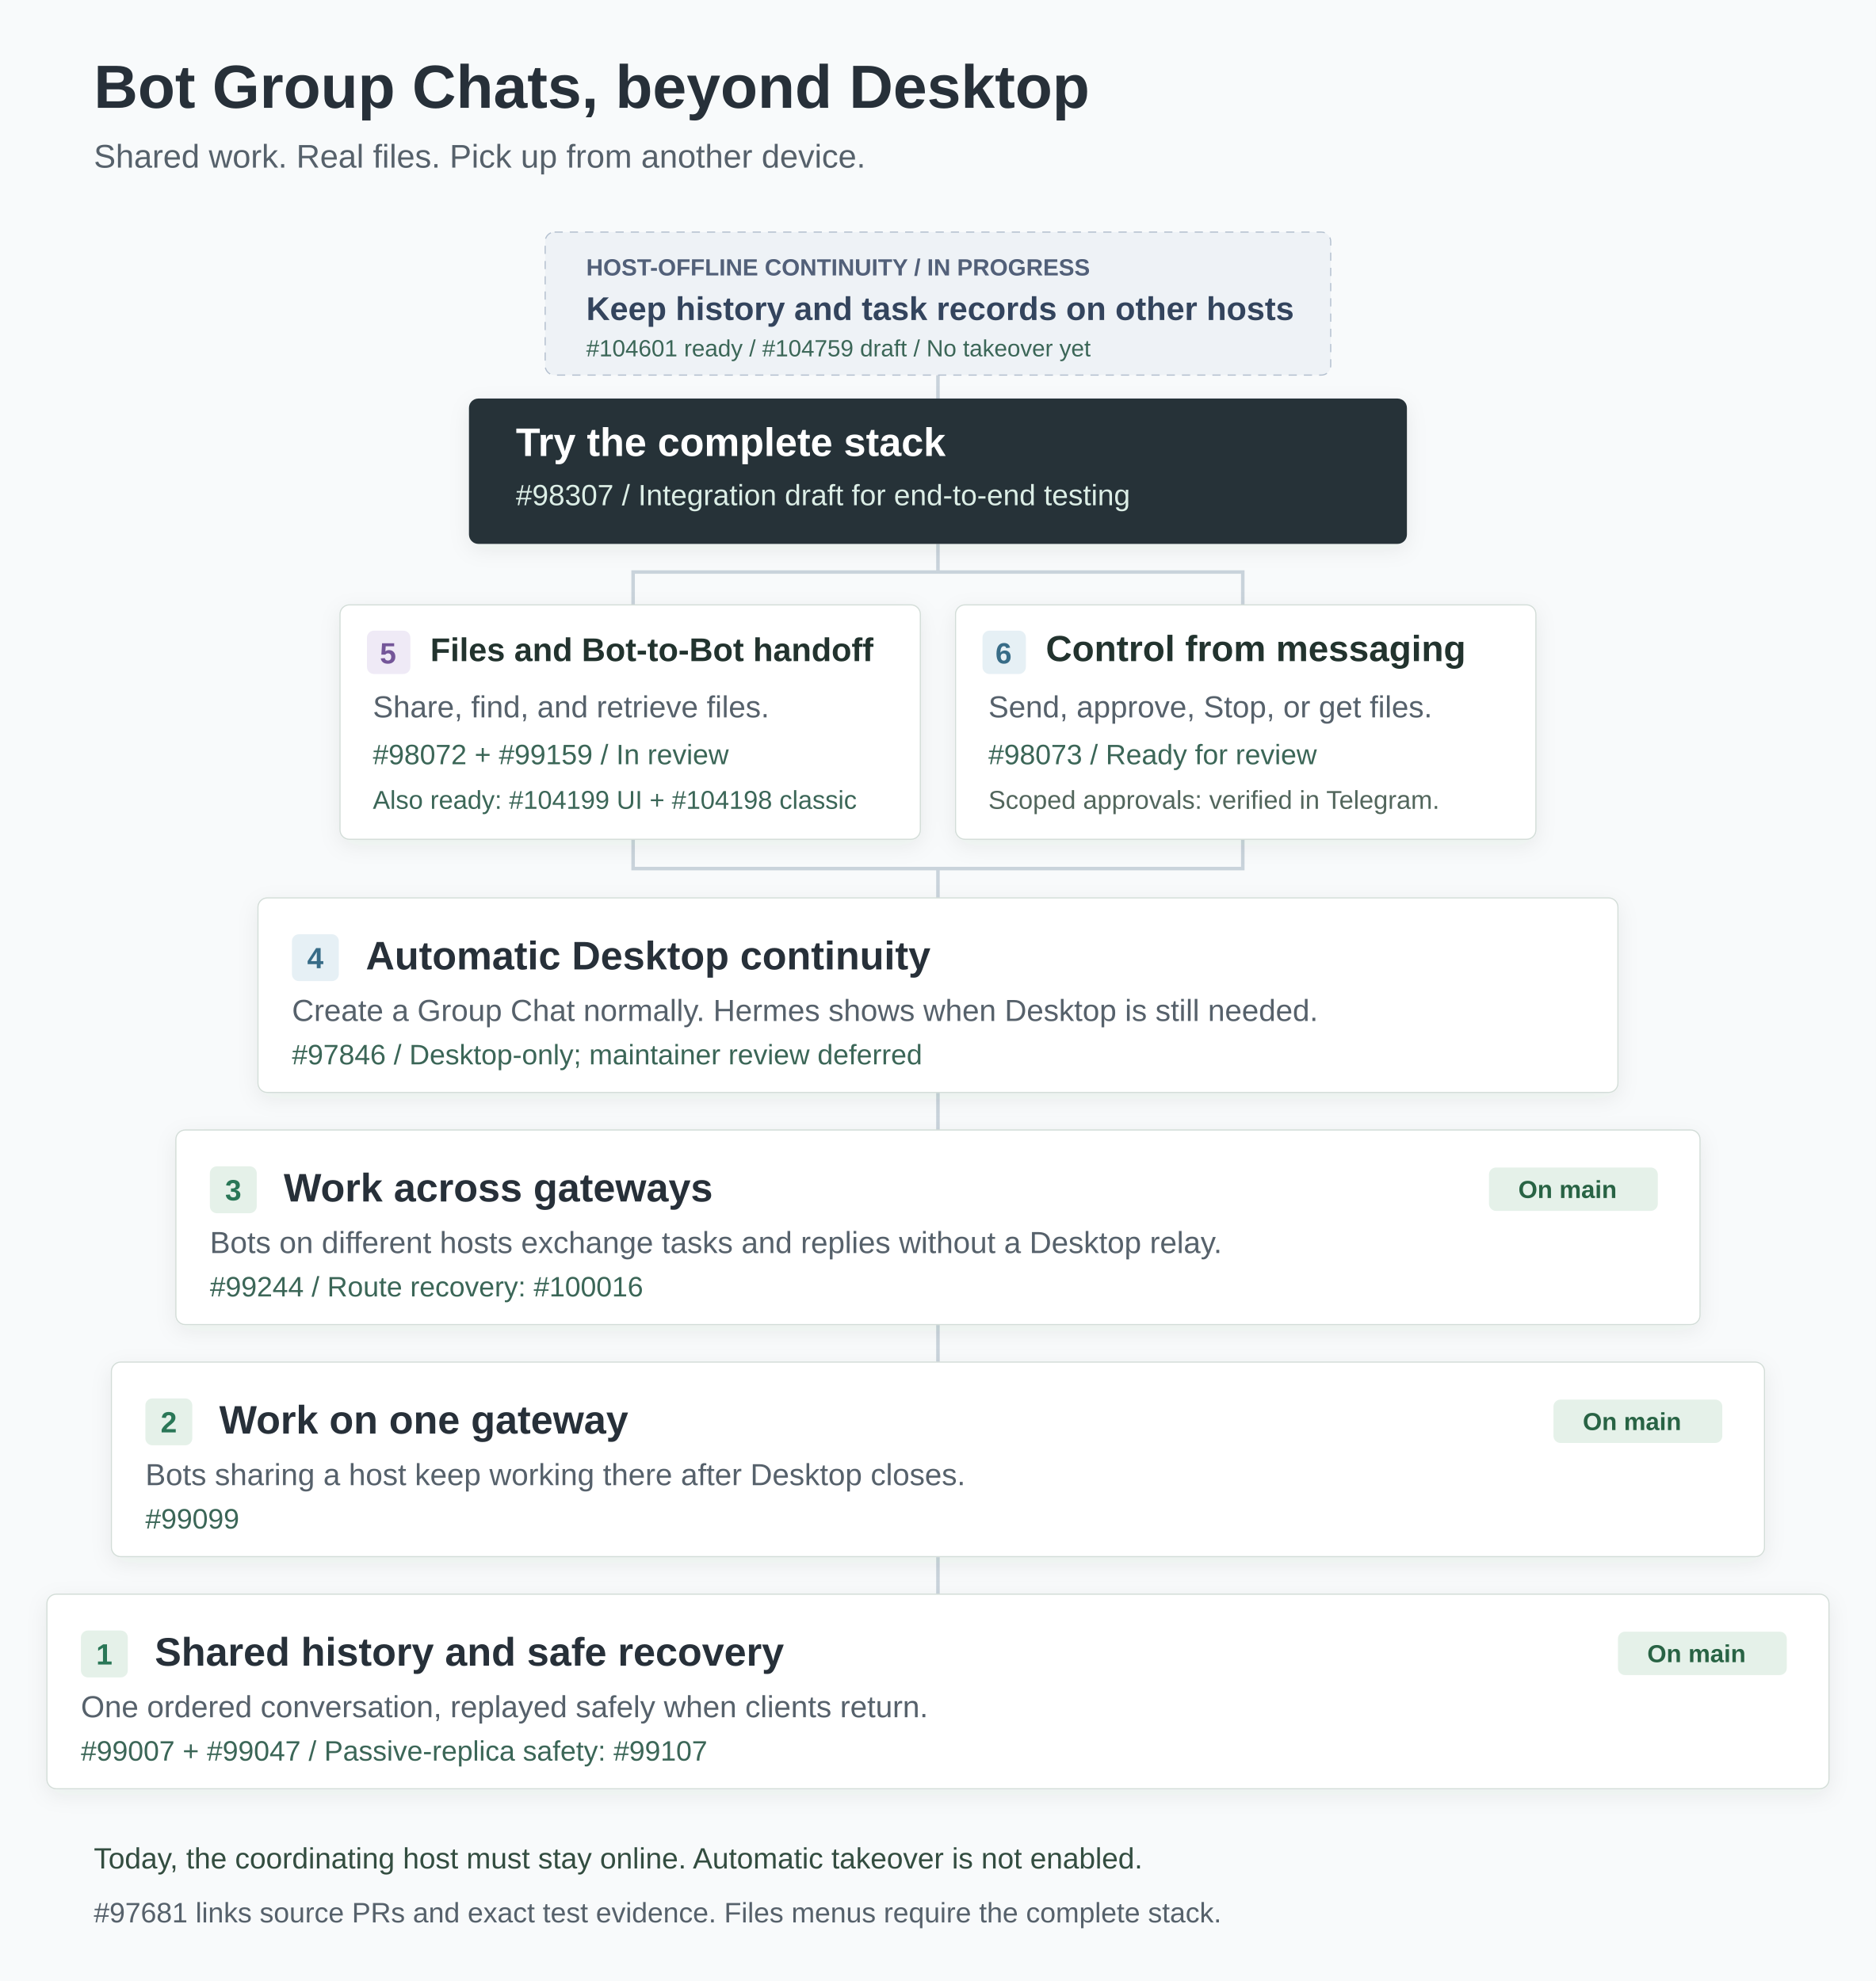
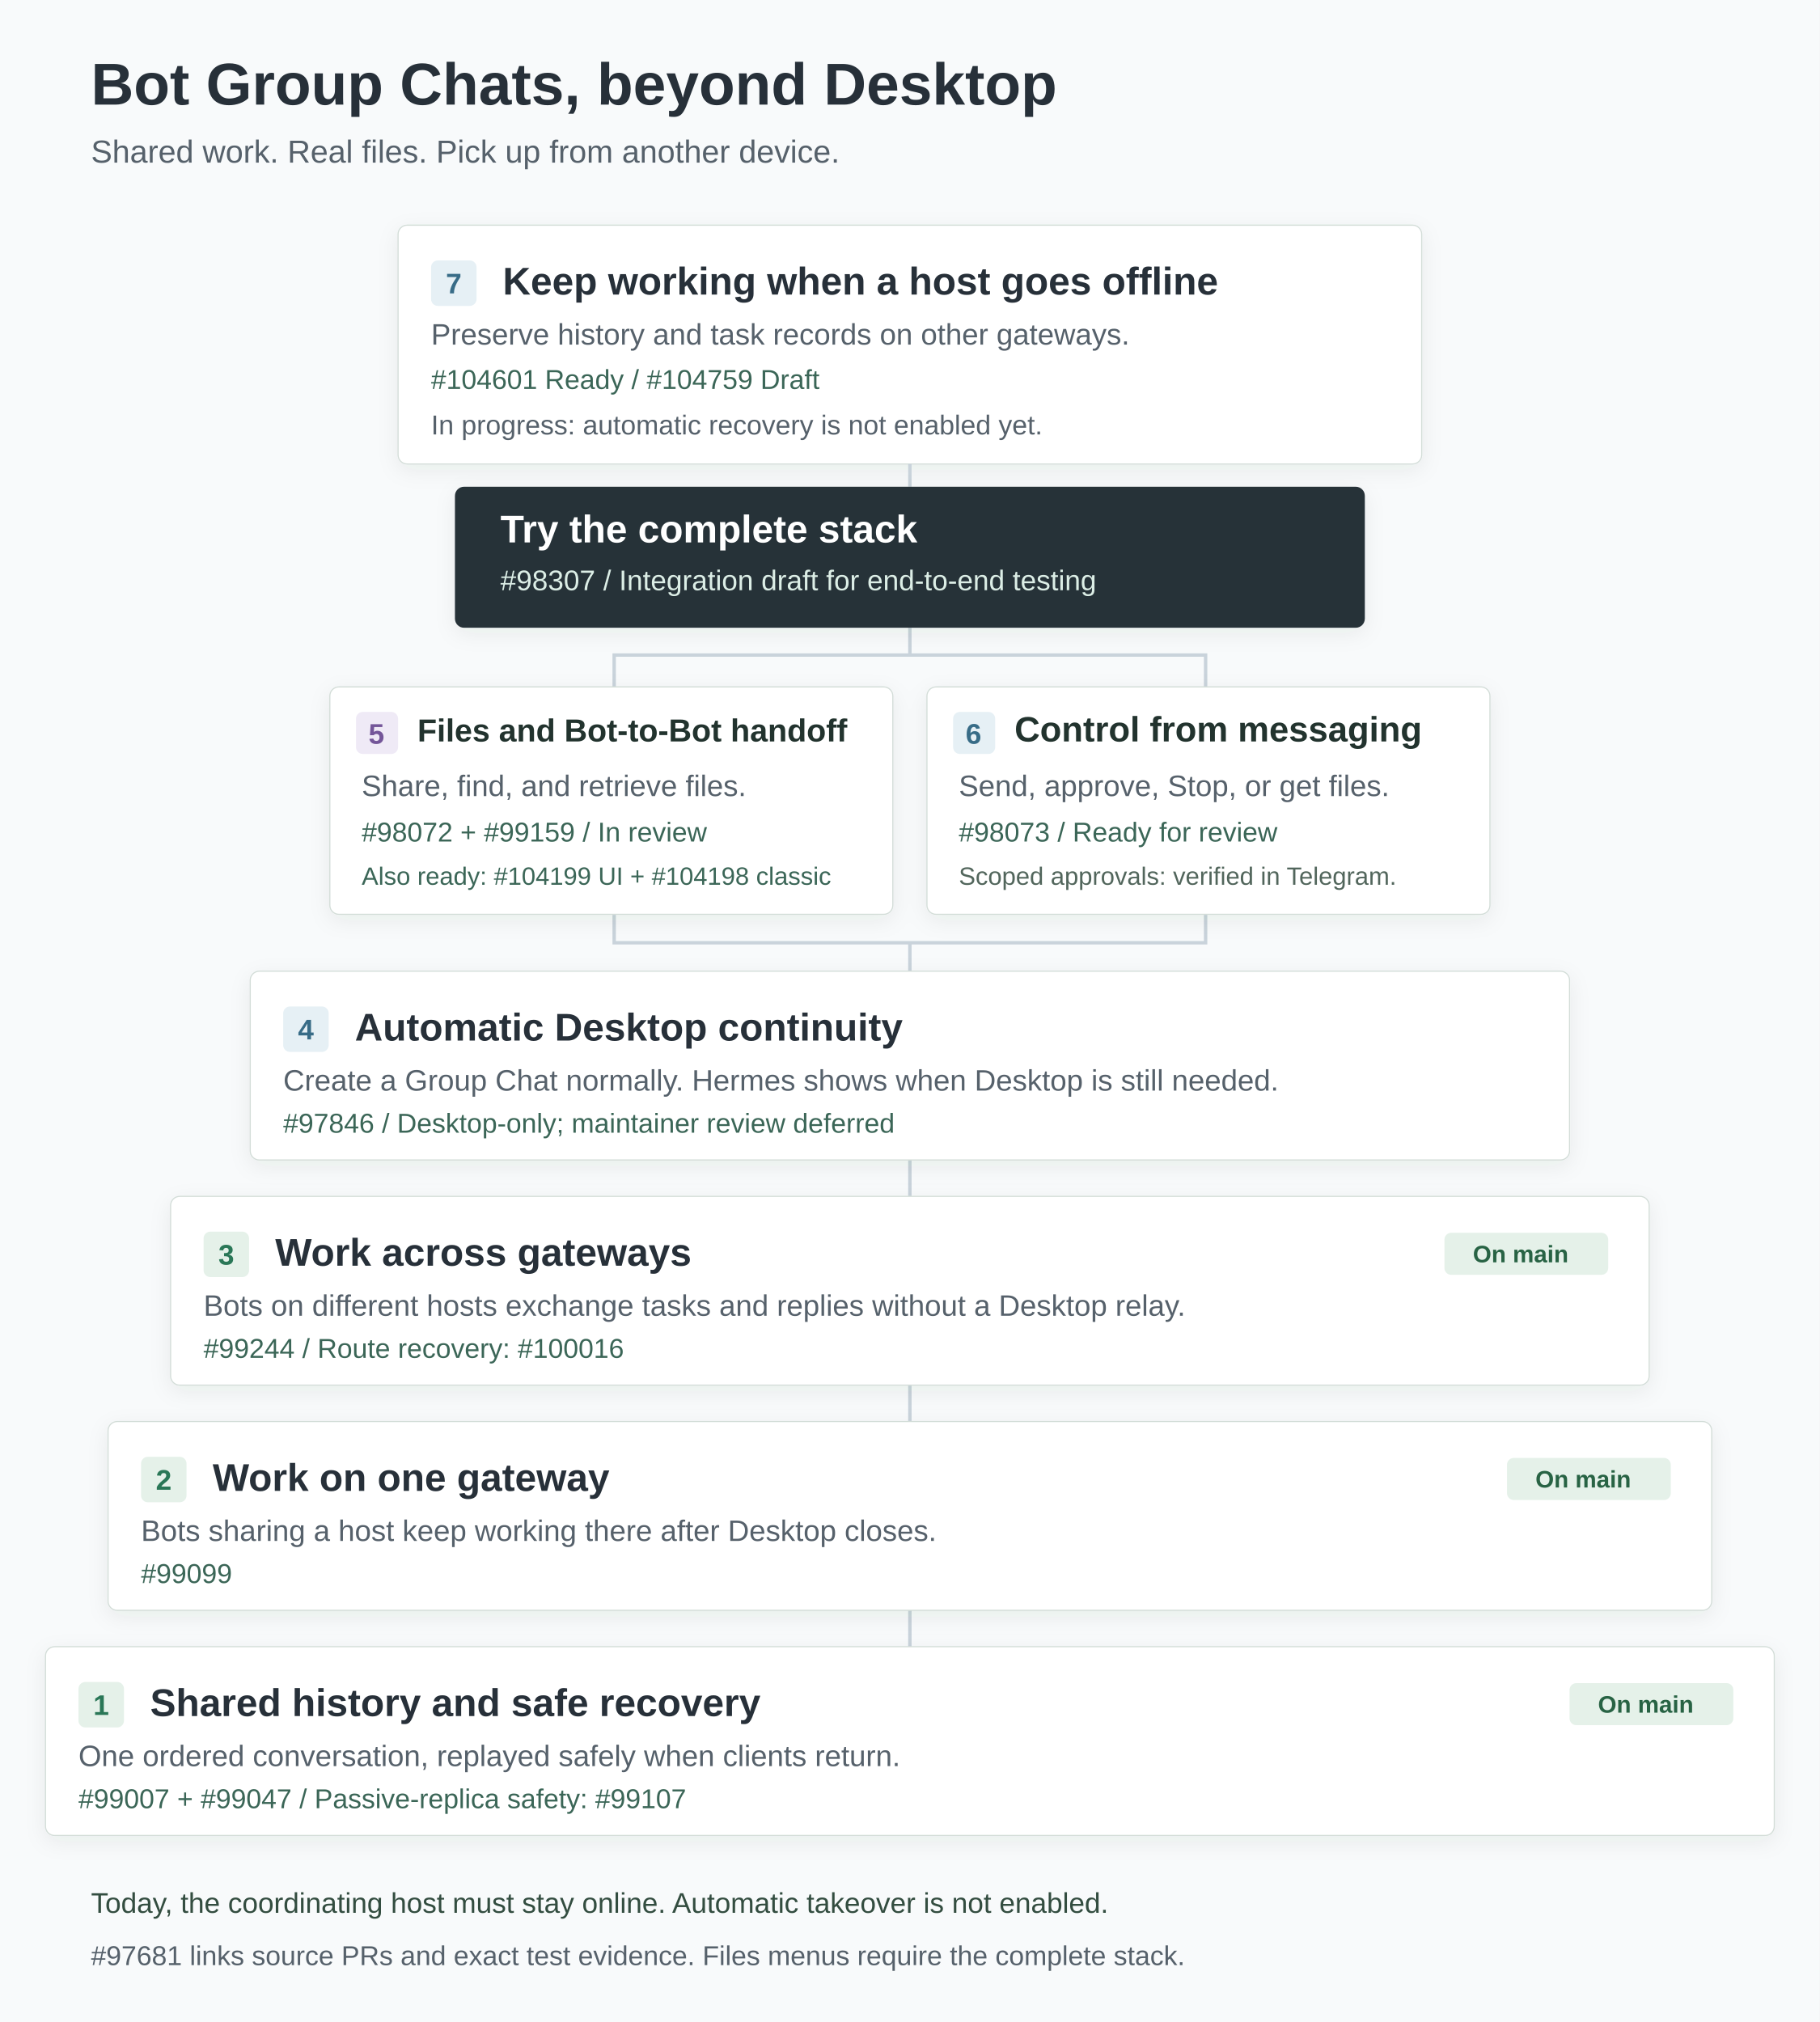
- <svg xmlns="http://www.w3.org/2000/svg" width="1600" height="1690" viewBox="0 0 1600 1690" role="img" aria-labelledby="title desc">
+ <svg xmlns="http://www.w3.org/2000/svg" width="1600" height="1778" viewBox="0 0 1600 1778" role="img" aria-labelledby="title desc">
  <defs>
    <filter id="shadow" x="-10%" y="-15%" width="120%" height="140%">
      <feDropShadow dx="0" dy="5" stdDeviation="9" flood-color="#273e38" flood-opacity=".07" />
    </filter>
    <style>
      text { font-family: Arial, Helvetica, sans-serif; letter-spacing: 0; }
      .heading { font-size: 34px; font-weight: 700; fill: #273039; }
      .body { font-size: 26px; fill: #56616b; }
      .ref { font-size: 24px; fill: #3b6657; }
      .number { font-size: 25px; font-weight: 700; }
      .status { font-size: 21px; font-weight: 700; }
      .line { stroke: #c9d3db; stroke-width: 3; fill: none; }
    </style>
  </defs>
-   <rect width="1600" height="1690" fill="#f8fafb" />
+   <rect width="1600" height="1778" fill="#f8fafb" />
  <text x="80" y="92" font-size="52" font-weight="700" fill="#273039">Bot Group Chats, beyond Desktop</text>
  <text x="80" y="143" font-size="28" fill="#56616b">Shared work. Real files. Pick up from another device.</text>
-   <path class="line" d="M800 320V340M800 464V488M800 488H540V516M800 488H1060V516M540 716V741H800V766M1060 716V741H800M800 932V964M800 1130V1162M800 1328V1360" />
-   <rect x="465" y="198" width="670" height="122" rx="8" fill="#eef2f6" stroke="#b4c0cf" stroke-dasharray="7 6" />
-   <text x="500" y="235" font-size="20" font-weight="700" fill="#526079">HOST-OFFLINE CONTINUITY / IN PROGRESS</text>
-   <text x="500" y="273" font-size="28" font-weight="700" fill="#33445d">Keep history and task records on other hosts</text>
-   <text x="500" y="304" font-size="20" fill="#3b6657">#104601 ready  /  #104759 draft  /  No takeover yet</text>
-   <rect x="400" y="340" width="800" height="124" rx="8" fill="#273039" filter="url(#shadow)" />
-   <text x="440" y="389" font-size="34" font-weight="700" fill="#ffffff">Try the complete stack</text>
-   <text x="440" y="431" font-size="25" fill="#dceee6">#98307  /  Integration draft for end-to-end testing</text>
-   <g filter="url(#shadow)">
-     <rect x="290" y="516" width="495" height="200" rx="8" fill="#ffffff" stroke="#d3ddd8" />
-     <rect x="815" y="516" width="495" height="200" rx="8" fill="#ffffff" stroke="#d3ddd8" />
+   <g id="layer-seven">
+     <g filter="url(#shadow)">
+       <rect x="350" y="198" width="900" height="210" rx="8" fill="#ffffff" stroke="#d3ddd8" />
+     </g>
+     <rect x="379" y="229" width="40" height="40" rx="6" fill="#e6f0f5" />
+     <text x="392" y="258" class="number" fill="#386c87">7</text>
+     <text x="442" y="259" font-size="34" font-weight="700" fill="#273039">Keep working when a host goes offline</text>
+     <text x="379" y="303" class="body">Preserve history and task records on other gateways.</text>
+     <text x="379" y="342" class="ref">#104601 Ready  /  #104759 Draft</text>
+     <text x="379" y="382" font-size="24" fill="#56616b">In progress: automatic recovery is not enabled yet.</text>
  </g>
-   <rect x="313" y="538" width="37" height="37" rx="6" fill="#efeaf6" />
-   <text x="324" y="566" class="number" fill="#745699">5</text>
-   <text x="367" y="564" font-size="28" font-weight="700" fill="#22332e">Files and Bot-to-Bot handoff</text>
-   <text x="318" y="612" class="body">Share, find, and retrieve files.</text>
-   <text x="318" y="652" class="ref">#98072 + #99159  /  In review</text>
-   <text x="318" y="690" font-size="22" fill="#3b6657">Also ready: #104199 UI + #104198 classic</text>
-   <rect x="838" y="538" width="37" height="37" rx="6" fill="#e6f0f5" />
-   <text x="849" y="566" class="number" fill="#386c87">6</text>
-   <text x="892" y="564" font-size="31" font-weight="700" fill="#22332e">Control from messaging</text>
-   <text x="843" y="612" class="body">Send, approve, Stop, or get files.</text>
-   <text x="843" y="652" class="ref">#98073  /  Ready for review</text>
-   <text x="843" y="690" font-size="22" fill="#52665c">Scoped approvals: verified in Telegram.</text>
-   <g filter="url(#shadow)">
-     <rect x="220" y="766" width="1160" height="166" rx="8" fill="#ffffff" stroke="#d3ddd8" />
+   <g transform="translate(0 88)">
+     <path class="line" d="M800 320V340M800 464V488M800 488H540V516M800 488H1060V516M540 716V741H800V766M1060 716V741H800M800 932V964M800 1130V1162M800 1328V1360" />
+     <rect x="400" y="340" width="800" height="124" rx="8" fill="#273039" filter="url(#shadow)" />
+     <text x="440" y="389" font-size="34" font-weight="700" fill="#ffffff">Try the complete stack</text>
+     <text x="440" y="431" font-size="25" fill="#dceee6">#98307  /  Integration draft for end-to-end testing</text>
+     <g filter="url(#shadow)">
+       <rect x="290" y="516" width="495" height="200" rx="8" fill="#ffffff" stroke="#d3ddd8" />
+       <rect x="815" y="516" width="495" height="200" rx="8" fill="#ffffff" stroke="#d3ddd8" />
+     </g>
+     <rect x="313" y="538" width="37" height="37" rx="6" fill="#efeaf6" />
+     <text x="324" y="566" class="number" fill="#745699">5</text>
+     <text x="367" y="564" font-size="28" font-weight="700" fill="#22332e">Files and Bot-to-Bot handoff</text>
+     <text x="318" y="612" class="body">Share, find, and retrieve files.</text>
+     <text x="318" y="652" class="ref">#98072 + #99159  /  In review</text>
+     <text x="318" y="690" font-size="22" fill="#3b6657">Also ready: #104199 UI + #104198 classic</text>
+     <rect x="838" y="538" width="37" height="37" rx="6" fill="#e6f0f5" />
+     <text x="849" y="566" class="number" fill="#386c87">6</text>
+     <text x="892" y="564" font-size="31" font-weight="700" fill="#22332e">Control from messaging</text>
+     <text x="843" y="612" class="body">Send, approve, Stop, or get files.</text>
+     <text x="843" y="652" class="ref">#98073  /  Ready for review</text>
+     <text x="843" y="690" font-size="22" fill="#52665c">Scoped approvals: verified in Telegram.</text>
+     <g filter="url(#shadow)">
+       <rect x="220" y="766" width="1160" height="166" rx="8" fill="#ffffff" stroke="#d3ddd8" />
+     </g>
+     <rect x="249" y="797" width="40" height="40" rx="6" fill="#e6f0f5" />
+     <text x="262" y="826" class="number" fill="#386c87">4</text>
+     <text x="312" y="827" class="heading">Automatic Desktop continuity</text>
+     <text x="249" y="871" class="body">Create a Group Chat normally. Hermes shows when Desktop is still needed.</text>
+     <text x="249" y="908" class="ref">#97846  /  Desktop-only; maintainer review deferred</text>
+     <g filter="url(#shadow)">
+       <rect x="150" y="964" width="1300" height="166" rx="8" fill="#ffffff" stroke="#d3ddd8" />
+     </g>
+     <rect x="179" y="995" width="40" height="40" rx="6" fill="#e5f1e9" />
+     <text x="192" y="1024" class="number" fill="#2a7757">3</text>
+     <text x="242" y="1025" class="heading">Work across gateways</text>
+     <text x="179" y="1069" class="body">Bots on different hosts exchange tasks and replies without a Desktop relay.</text>
+     <text x="179" y="1106" class="ref">#99244  /  Route recovery: #100016</text>
+     <rect x="1270" y="996" width="144" height="37" rx="6" fill="#e5f1e9" />
+     <text x="1295" y="1022" class="status" fill="#286344">On main</text>
+     <g filter="url(#shadow)">
+       <rect x="95" y="1162" width="1410" height="166" rx="8" fill="#ffffff" stroke="#d3ddd8" />
+     </g>
+     <rect x="124" y="1193" width="40" height="40" rx="6" fill="#e5f1e9" />
+     <text x="137" y="1222" class="number" fill="#2a7757">2</text>
+     <text x="187" y="1223" class="heading">Work on one gateway</text>
+     <text x="124" y="1267" class="body">Bots sharing a host keep working there after Desktop closes.</text>
+     <text x="124" y="1304" class="ref">#99099</text>
+     <rect x="1325" y="1194" width="144" height="37" rx="6" fill="#e5f1e9" />
+     <text x="1350" y="1220" class="status" fill="#286344">On main</text>
+     <g filter="url(#shadow)">
+       <rect x="40" y="1360" width="1520" height="166" rx="8" fill="#ffffff" stroke="#d3ddd8" />
+     </g>
+     <rect x="69" y="1391" width="40" height="40" rx="6" fill="#e5f1e9" />
+     <text x="82" y="1420" class="number" fill="#2a7757">1</text>
+     <text x="132" y="1421" class="heading">Shared history and safe recovery</text>
+     <text x="69" y="1465" class="body">One ordered conversation, replayed safely when clients return.</text>
+     <text x="69" y="1502" class="ref">#99007 + #99047  /  Passive-replica safety: #99107</text>
+     <rect x="1380" y="1392" width="144" height="37" rx="6" fill="#e5f1e9" />
+     <text x="1405" y="1418" class="status" fill="#286344">On main</text>
+     <text x="80" y="1594" font-size="25" fill="#334d40">Today, the coordinating host must stay online. Automatic takeover is not enabled.</text>
+     <text x="80" y="1640" font-size="24" fill="#56616b">#97681 links source PRs and exact test evidence. Files menus require the complete stack.</text>
  </g>
-   <rect x="249" y="797" width="40" height="40" rx="6" fill="#e6f0f5" />
-   <text x="262" y="826" class="number" fill="#386c87">4</text>
-   <text x="312" y="827" class="heading">Automatic Desktop continuity</text>
-   <text x="249" y="871" class="body">Create a Group Chat normally. Hermes shows when Desktop is still needed.</text>
-   <text x="249" y="908" class="ref">#97846  /  Desktop-only; maintainer review deferred</text>
-   <g filter="url(#shadow)">
-     <rect x="150" y="964" width="1300" height="166" rx="8" fill="#ffffff" stroke="#d3ddd8" />
-   </g>
-   <rect x="179" y="995" width="40" height="40" rx="6" fill="#e5f1e9" />
-   <text x="192" y="1024" class="number" fill="#2a7757">3</text>
-   <text x="242" y="1025" class="heading">Work across gateways</text>
-   <text x="179" y="1069" class="body">Bots on different hosts exchange tasks and replies without a Desktop relay.</text>
-   <text x="179" y="1106" class="ref">#99244  /  Route recovery: #100016</text>
-   <rect x="1270" y="996" width="144" height="37" rx="6" fill="#e5f1e9" />
-   <text x="1295" y="1022" class="status" fill="#286344">On main</text>
-   <g filter="url(#shadow)">
-     <rect x="95" y="1162" width="1410" height="166" rx="8" fill="#ffffff" stroke="#d3ddd8" />
-   </g>
-   <rect x="124" y="1193" width="40" height="40" rx="6" fill="#e5f1e9" />
-   <text x="137" y="1222" class="number" fill="#2a7757">2</text>
-   <text x="187" y="1223" class="heading">Work on one gateway</text>
-   <text x="124" y="1267" class="body">Bots sharing a host keep working there after Desktop closes.</text>
-   <text x="124" y="1304" class="ref">#99099</text>
-   <rect x="1325" y="1194" width="144" height="37" rx="6" fill="#e5f1e9" />
-   <text x="1350" y="1220" class="status" fill="#286344">On main</text>
-   <g filter="url(#shadow)">
-     <rect x="40" y="1360" width="1520" height="166" rx="8" fill="#ffffff" stroke="#d3ddd8" />
-   </g>
-   <rect x="69" y="1391" width="40" height="40" rx="6" fill="#e5f1e9" />
-   <text x="82" y="1420" class="number" fill="#2a7757">1</text>
-   <text x="132" y="1421" class="heading">Shared history and safe recovery</text>
-   <text x="69" y="1465" class="body">One ordered conversation, replayed safely when clients return.</text>
-   <text x="69" y="1502" class="ref">#99007 + #99047  /  Passive-replica safety: #99107</text>
-   <rect x="1380" y="1392" width="144" height="37" rx="6" fill="#e5f1e9" />
-   <text x="1405" y="1418" class="status" fill="#286344">On main</text>
-   <text x="80" y="1594" font-size="25" fill="#334d40">Today, the coordinating host must stay online. Automatic takeover is not enabled.</text>
-   <text x="80" y="1640" font-size="24" fill="#56616b">#97681 links source PRs and exact test evidence. Files menus require the complete stack.</text>
</svg>
